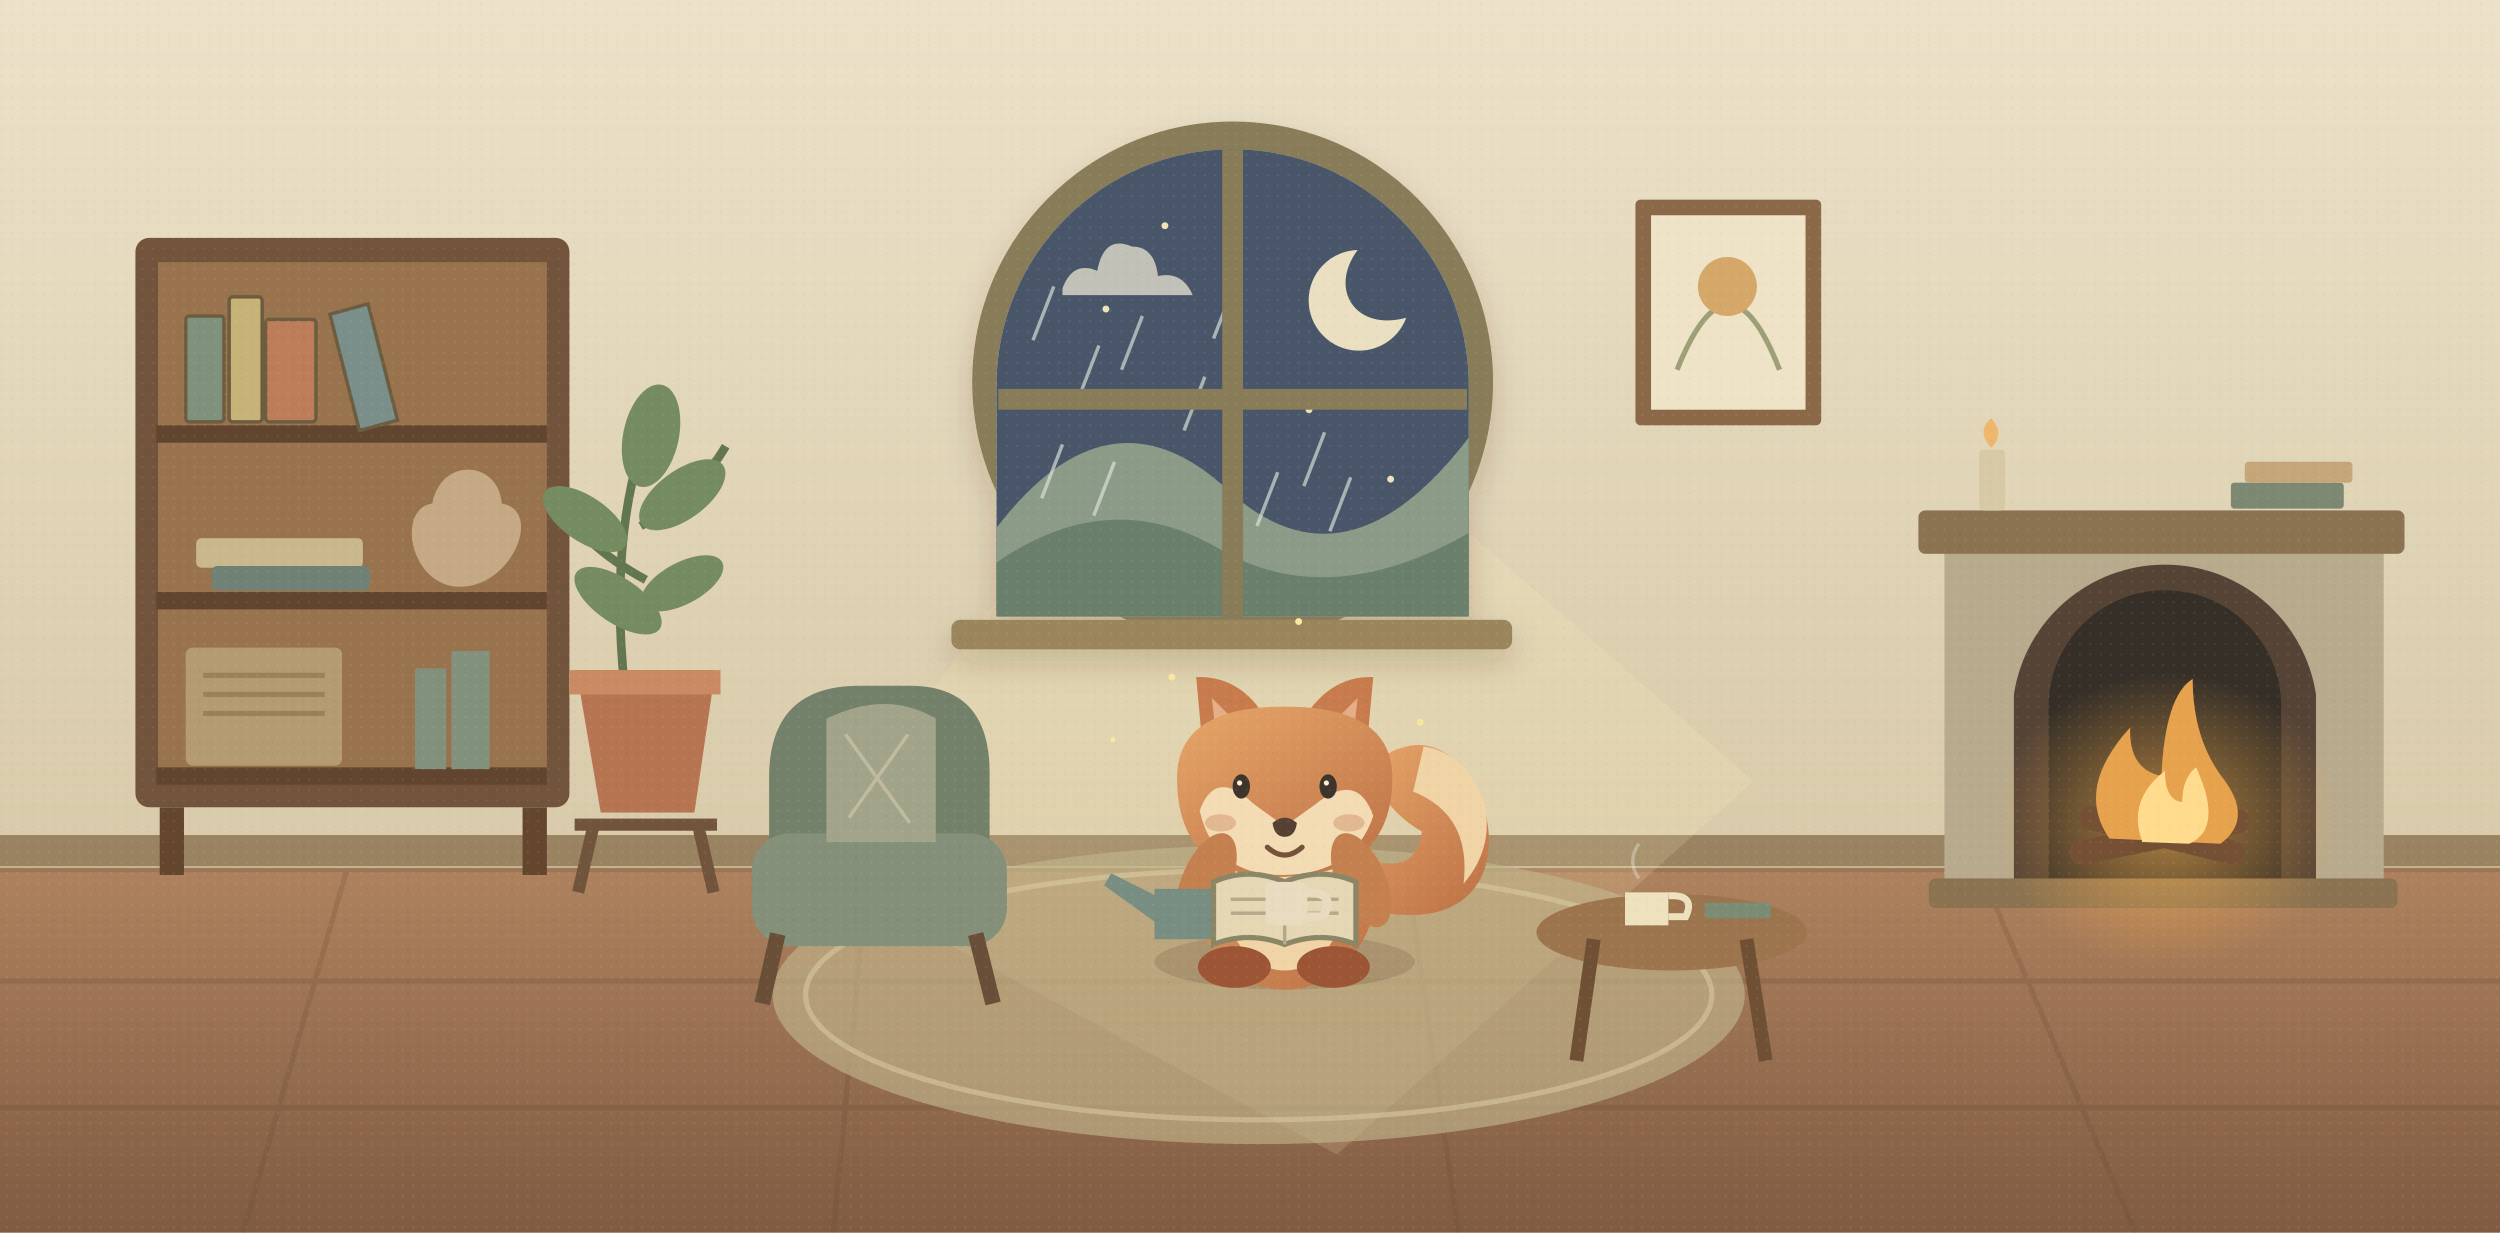
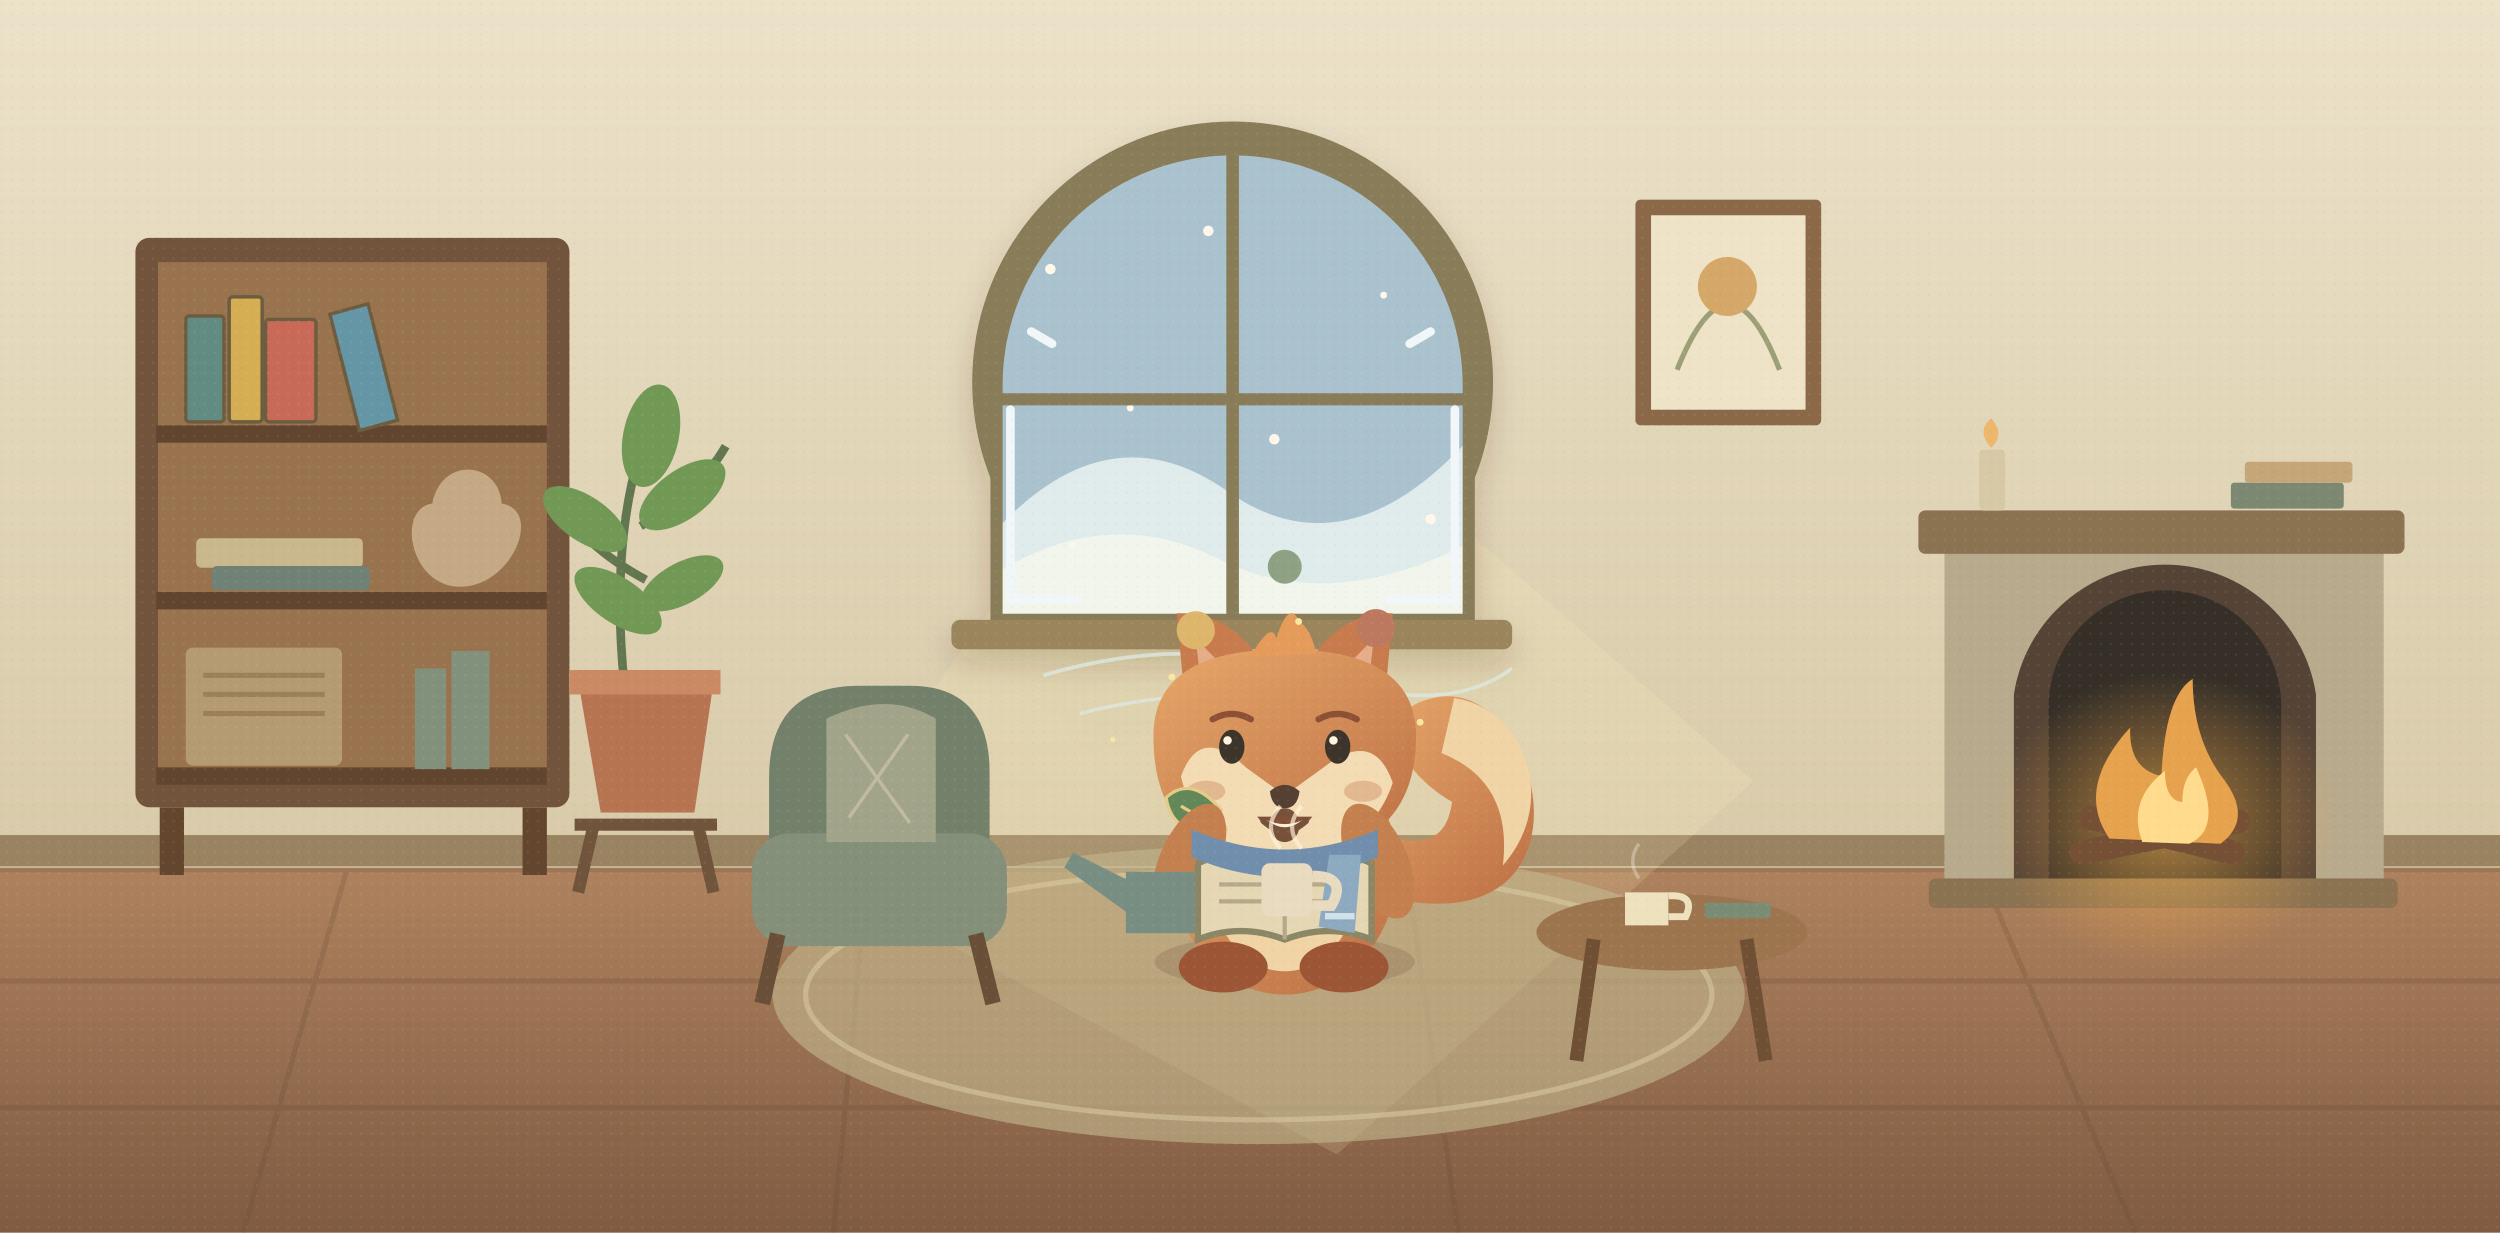
<svg xmlns="http://www.w3.org/2000/svg" class="room" viewBox="0 0 1440 710" preserveAspectRatio="xMidYMid slice" role="img" aria-label="Pip, an orange woodland companion, in a warm home with plants, books, a garden window, and a glowing fireplace">
  <defs>
    <linearGradient id="wall" x2="0" y2="1">
      <stop stop-color="#ece2c9" />
      <stop offset="1" stop-color="#d8caa9" />
    </linearGradient>
    <linearGradient id="floor" x2="0" y2="1">
      <stop stop-color="#ae825e" />
      <stop offset="1" stop-color="#805b42" />
    </linearGradient>
    <linearGradient id="sky" x2="0" y2="1">
      <stop stop-color="#acbeb4" />
      <stop offset="1" stop-color="#e4d7b0" />
    </linearGradient>
    <linearGradient id="fur" x2=".8" y2="1">
      <stop stop-color="#e7a769" />
      <stop offset="1" stop-color="#c07448" />
    </linearGradient>
    <radialGradient id="fireglow">
      <stop stop-color="#ffba54" stop-opacity=".6" />
      <stop offset="1" stop-color="#ffad44" stop-opacity="0" />
    </radialGradient>
    <filter id="shadow">
      <feDropShadow dx="0" dy="8" stdDeviation="9" flood-color="#392416" flood-opacity=".18" />
    </filter>
+     <clipPath id="window-view">
+       <path d="M574 222a136 136 0 0 1 272 0v133H574Z" />
+     </clipPath>
    <pattern id="grain" width="6" height="6" patternUnits="userSpaceOnUse">
      <circle cx="1" cy="2" r=".5" fill="#503a25" opacity=".07" />
      <circle cx="4" cy="5" r=".6" fill="#fff" opacity=".1" />
    </pattern>
  </defs>
  <path fill="url(#wall)" d="M0 0h1440v500H0z" />
  <path fill="url(#floor)" d="M0 500h1440v210H0z" />
  <path d="M0 501h1440M0 565h1440M0 638h1440M200 500l-60 210M500 500l-20 210M810 500l30 210M1140 500l90 210" stroke="#644730" opacity=".22" stroke-width="3" />
  <path d="M0 490h1440" stroke="#998361" stroke-width="18" />
  <path d="M695 175 1010 450 770 665 465 500Z" fill="#fff0b6" opacity=".16" />
  <g filter="url(#shadow)">
    <rect x="560" y="70" width="300" height="300" rx="150" fill="#897b58" />
    <path d="M574 222a136 136 0 0 1 272 0v133H574Z" fill="url(#sky)" />
    <circle class="window-sun" cx="771" cy="164" r="31" fill="#faf0c4" />
    <g class="night-sky">
      <path d="M574 222a136 136 0 0 1 272 0v133H574Z" fill="#48566a" />
      <path d="M782 144a29 29 0 1 0 28 39c-29 8-45-16-28-39" fill="#eadfc0" />
      <g fill="#eee2b7">
        <circle cx="637" cy="178" r="2" />
        <circle cx="671" cy="130" r="2" />
        <circle cx="754" cy="236" r="2" />
        <circle cx="801" cy="276" r="2" />
        <circle cx="617" cy="278" r="2" />
      </g>
    </g>
    <path d="M574 304q65-85 133-22t139-30v103H574" fill="#8b9b87" />
    <path d="M574 324q65-45 128-8t144-9v48H574" fill="#6b806c" />
    <g class="cloud">
      <path d="M612 166q6-16 20-10 4-21 20-14 13 0 15 17 14-3 20 11h-75" fill="#f5eed8" opacity=".7" />
    </g>
    <g class="window-rain" stroke="#dee6db" opacity=".65" stroke-width="2">
      <path d="m607 165-12 31m38 3-12 31m37-48-12 31m48 4-12 31m29-84-12 31m37 77-12 31m39-54-12 31m27-5-12 31m-154-50-12 31m42-21-12 31" />
    </g>
-     <path d="M710 86v271M575 230h270" stroke="#897b58" stroke-width="12" />
+     <g class="winter-window" clip-path="url(#window-view)">
+       <path d="M574 222a136 136 0 0 1 272 0v133H574Z" fill="#a1bdce" />
+       <path d="M574 305q65-70 133-22t139-30v102H574" fill="#ddeaf0" />
+       <path d="M574 330q65-40 128-8t144-9v42H574" fill="#f1f5f0" />
+       <g class="snowfall" fill="#fff8ed">
+         <circle cx="605" cy="155" r="3" />
+         <circle cx="651" cy="235" r="2" />
+         <circle cx="696" cy="133" r="3" />
+         <circle cx="734" cy="253" r="3" />
+         <circle cx="797" cy="170" r="2" />
+         <circle cx="824" cy="299" r="3" />
+         <circle cx="618" cy="314" r="2" />
+       </g>
+     </g>
+     <g class="window-pane-left">
+       <path d="M574 222a136 136 0 0 1 136-136v271H574Z" fill="#fff4d1" fill-opacity=".1" stroke="#897b58" stroke-width="7" />
+       <path d="M575 230h135" stroke="#897b58" stroke-width="7" />
+     </g>
+     <g class="window-pane-right">
+       <path d="M710 86a136 136 0 0 1 136 136v135H710Z" fill="#fff4d1" fill-opacity=".1" stroke="#897b58" stroke-width="7" />
+       <path d="M710 230h135" stroke="#897b58" stroke-width="7" />
+     </g>
+     <path class="window-frost" d="M582 236v109h38m218-109v109h-38M594 191l12 7m218-7-12 7" fill="none" stroke="#f1f7f9" stroke-width="5" stroke-linecap="round" />
+     <g class="window-breeze" fill="none" stroke="#dbe9e6" stroke-width="2" opacity=".7">
+       <path d="M601 389q85-25 158 0t112-4" />
+       <path d="M622 411q77-20 139 0t68-1" />
+     </g>
    <rect x="548" y="357" width="323" height="17" rx="5" fill="#9b855b" />
  </g>
  <g>
    <rect x="78" y="137" width="250" height="328" rx="8" fill="#72533b" />
    <rect x="91" y="151" width="224" height="297" fill="#99734e" />
    <path d="M90 250h225M90 346h225M90 447h225" stroke="#62452f" stroke-width="10" />
    <g stroke="#6d5d40" stroke-width="2">
-       <rect x="107" y="182" width="22" height="61" rx="2" fill="#80927b" />
-       <rect x="132" y="171" width="19" height="72" rx="2" fill="#c7b277" />
-       <rect x="153" y="184" width="29" height="59" rx="2" fill="#bd7d58" />
-       <path d="m190 181 22-6 17 67-22 6Z" fill="#7a8e8a" />
+       <rect x="107" y="182" width="22" height="61" rx="2" fill="#628b81" />
+       <rect x="132" y="171" width="19" height="72" rx="2" fill="#d5ae54" />
+       <rect x="153" y="184" width="29" height="59" rx="2" fill="#c86a57" />
+       <path d="m190 181 22-6 17 67-22 6Z" fill="#6596a5" />
    </g>
    <rect x="113" y="310" width="96" height="17" rx="3" fill="#c9b78d" />
    <rect x="122" y="326" width="91" height="14" rx="3" fill="#708175" />
    <path d="M265 338c-29 0-37-45-16-48 5-27 38-25 40 0 24 4 6 48-24 48" fill="#c5a984" />
    <rect x="107" y="373" width="90" height="68" rx="4" fill="#b59b71" />
    <path d="M117 389h70M117 400h70M117 411h70" stroke="#9b8059" stroke-width="3" />
    <g fill="#82917c">
      <rect x="239" y="385" width="18" height="58" />
      <rect x="260" y="375" width="22" height="68" />
    </g>
    <path d="M99 465v39M308 465v39" stroke="#64462f" stroke-width="14" />
  </g>
  <g id="plant">
    <path d="M361 407q-12-98 13-162M372 334q-37-20-51-47M369 303q34-20 49-46" stroke="#627650" stroke-width="5" fill="none" />
-     <g fill="#758b60">
+     <g fill="#719955">
      <ellipse cx="337" cy="299" rx="28" ry="13" transform="rotate(34 337 299)" />
      <ellipse cx="393" cy="285" rx="29" ry="14" transform="rotate(-36 393 285)" />
      <ellipse cx="375" cy="251" rx="16" ry="30" transform="rotate(12 375 251)" />
      <ellipse cx="356" cy="346" rx="29" ry="13" transform="rotate(34 356 346)" />
      <ellipse cx="393" cy="336" rx="26" ry="12" transform="rotate(-28 393 336)" />
    </g>
    <path d="M332 386h80l-12 82h-54Z" fill="#b67451" />
    <path d="M328 386h87v14h-87" fill="#ca8a63" />
    <path d="M331 475h82M342 475l-9 39M402 475l9 39" stroke="#71543c" stroke-width="7" />
  </g>
  <g id="new-leaf" visibility="hidden">
    <path d="M370 303q-16-38-8-58" stroke="#627650" stroke-width="3" fill="none" />
    <ellipse cx="356" cy="247" rx="9" ry="19" transform="rotate(-27 356 247)" fill="#97ac6f" />
  </g>
  <g class="garden-flowers" id="sunflowers" visibility="hidden">
    <path d="M607 350v-52m22 52v-37" stroke="#73865d" stroke-width="3" />
-     <g fill="#e8be64">
+     <g fill="#f0bd3f">
      <ellipse cx="607" cy="290" rx="7" ry="15" />
      <ellipse cx="607" cy="310" rx="7" ry="15" />
      <ellipse cx="597" cy="300" rx="15" ry="7" />
      <ellipse cx="617" cy="300" rx="15" ry="7" />
      <circle cx="629" cy="315" r="13" />
    </g>
    <circle cx="607" cy="300" r="8" fill="#987348" />
    <circle cx="629" cy="315" r="6" fill="#987348" />
    <path d="M592 345h48l-6 18h-36Z" fill="#b77c58" />
  </g>
  <g class="garden-flowers" id="moonflowers" visibility="hidden">
    <path d="M607 350v-52m22 52v-37" stroke="#73865d" stroke-width="3" />
    <g fill="#eee4dc">
      <ellipse cx="607" cy="290" rx="7" ry="15" />
      <ellipse cx="607" cy="310" rx="7" ry="15" />
      <ellipse cx="597" cy="300" rx="15" ry="7" />
      <ellipse cx="617" cy="300" rx="15" ry="7" />
      <circle cx="629" cy="315" r="13" />
    </g>
    <circle cx="607" cy="300" r="5" fill="#cbb978" />
    <circle cx="629" cy="315" r="4" fill="#cbb978" />
    <path d="M592 345h48l-6 18h-36Z" fill="#8c9e91" />
  </g>
  <g id="story-lantern" visibility="hidden">
    <ellipse cx="800" cy="340" rx="40" ry="37" fill="url(#fireglow)" />
    <path d="M787 326q13-26 26 0" fill="none" stroke="#8a7151" stroke-width="4" />
    <rect x="788" y="325" width="25" height="34" rx="3" fill="#b79c69" />
    <rect x="793" y="330" width="15" height="22" rx="2" fill="#ffe0a1" />
    <path d="M800 352v-20" stroke="#95764c" stroke-width="2" />
  </g>
  <g>
    <rect x="942" y="115" width="107" height="130" rx="3" fill="#8b6948" />
    <rect x="951" y="124" width="89" height="112" fill="#eee3c6" />
    <path d="M966 213q30-75 59 0" stroke="#9d9f77" stroke-width="3" fill="none" />
    <circle cx="995" cy="165" r="17" fill="#d5a869" />
  </g>
  <g id="memory-picture" visibility="hidden">
    <rect x="925" y="278" width="132" height="108" rx="4" fill="#896b49" />
    <rect x="934" y="287" width="114" height="90" fill="#f7e8c6" />
    <path d="m955 350 25-23 24 17 25-38M961 309l10-9M995 318v-14l13-3v14" stroke="#bc8056" stroke-width="4" fill="none" />
    <circle cx="991" cy="320" r="4" fill="#bc8056" />
    <circle cx="1004" cy="316" r="4" fill="#bc8056" />
  </g>
  <g>
    <path d="M1120 311h253v199h-253Z" fill="#b8aa8c" />
    <path d="M1160 510V400a88 88 0 0 1 174 0v110" fill="#554436" />
    <path d="M1180 509v-102a67 67 0 0 1 134 0v102" fill="#352f28" />
    <rect x="1105" y="294" width="280" height="25" rx="4" fill="#8b7251" />
    <rect x="1111" y="506" width="270" height="17" rx="4" fill="#8b7251" />
    <ellipse cx="1248" cy="473" rx="100" ry="86" fill="url(#fireglow)" />
    <path d="m1199 491 90-18m-85-2 82 20" stroke="#765034" stroke-width="14" stroke-linecap="round" />
    <g class="flames">
      <path d="M1215 483q-20-29 12-64-1 24 18 28 2-46 18-56 0 35 18 58 17 23-2 37" fill="#e6a24d" />
      <path d="M1234 485q-9-24 13-41 0 17 10 18 0-14 8-20 16 35-4 44" fill="#ffdc8d" />
    </g>
    <rect x="1140" y="259" width="15" height="35" rx="3" fill="#d8c9a6" />
    <path d="M1147 258q-9-10 0-17 8 9 0 17" fill="#edb76c" />
    <rect x="1285" y="278" width="65" height="15" rx="2" fill="#7c8872" />
    <rect x="1293" y="266" width="62" height="12" rx="2" fill="#c4a678" />
  </g>
  <ellipse cx="725" cy="573" rx="280" ry="86" fill="#c0b38b" opacity=".65" />
  <ellipse cx="725" cy="573" rx="261" ry="72" fill="none" stroke="#ded0a7" stroke-width="3" opacity=".5" />
  <g>
    <path d="M443 526v-78q0-53 52-53h29q46 0 46 50v82" fill="#73816b" />
    <rect x="433" y="480" width="147" height="65" rx="22" fill="#849079" />
    <path d="M448 538l-9 40M562 538l10 40" stroke="#694e38" stroke-width="9" />
    <path d="M476 414q35-17 63 0v71h-63Z" fill="#a2a48a" />
    <path d="m487 423 37 51m-35-3 34-48" stroke="#c0baa0" stroke-width="2" />
  </g>
  <g id="pip-position" transform="translate(740 466)">
    <ellipse cx="0" cy="88" rx="75" ry="16" fill="#62452f" opacity=".2" />
-     <g id="pip" class="pip-idle">
-       <g class="tail">
-         <path d="M40 56c115 33 82-105 30-92-34 8-11 38 9 49-3 24-22 20-39 13" fill="url(#fur)" />
-         <path d="M80-36c31 4 51 47 23 79 4-34-14-47-29-53" fill="#f0d4a6" />
-       </g>
-       <ellipse cx="0" cy="44" rx="53" ry="60" fill="url(#fur)" />
-       <ellipse cx="0" cy="55" rx="33" ry="38" fill="#f1d4a5" />
-       <ellipse cx="-29" cy="91" rx="21" ry="12" fill="#9c5535" />
-       <ellipse cx="28" cy="91" rx="21" ry="12" fill="#9c5535" />
-       <g class="head">
-         <path d="M-46-22-51-76q28-1 43 29M46-22l5-54q-27-1-43 29" fill="#c87b4d" />
-         <path d="m-40-46-2-18 20 20m62-2 2-18-20 20" fill="#e5ad88" />
-         <path d="M-62-18q0-41 62-41t62 41q0 55-62 57t-62-57" fill="url(#fur)" />
-         <path d="M-49 1q9-25 31-4L0 10 18-3q24-19 33 7-11 33-51 34T-49 1" fill="#f3dcb3" />
-         <g class="eyes" fill="#3d352c">
-           <ellipse cx="-25" cy="-13" rx="5" ry="7" />
-           <ellipse cx="25" cy="-13" rx="5" ry="7" />
-         </g>
-         <g fill="#fff0d5">
-           <circle cx="-26" cy="-15" r="1.5" />
-           <circle cx="24" cy="-15" r="1.5" />
-         </g>
-         <path d="M-7 8q7-6 14 0-1 8-7 8t-7-8" fill="#554032" />
-         <path class="mouth" d="M-10 22q10 9 20 0" stroke="#76523b" stroke-width="3" fill="none" stroke-linecap="round" />
-         <ellipse cx="-37" cy="8" rx="9" ry="5" fill="#cf8b67" opacity=".45" />
-         <ellipse cx="37" cy="8" rx="9" ry="5" fill="#cf8b67" opacity=".45" />
-       </g>
-       <g class="arm-left">
-         <ellipse cx="-45" cy="41" rx="14" ry="29" transform="rotate(24 -45 41)" fill="#c5804f" />
-       </g>
-       <g class="arm-right">
-         <ellipse cx="44" cy="41" rx="14" ry="29" transform="rotate(-24 44 41)" fill="#c5804f" />
-       </g>
-       <g id="watering-can">
-         <path d="M-75 46h33v29h-33Z" fill="#788e82" />
-         <path d="m-72 51-28-14-4 7 32 23" fill="#788e82" />
-         <path d="M-42 48q21-3 16 17h-16" stroke="#788e82" stroke-width="6" fill="none" />
-       </g>
-       <g id="pip-book">
-         <path d="M-41 42q20-9 41 0 21-9 41 0v36q-20-8-41 0-21-8-41 0Z" fill="#e5d7b3" stroke="#8a8666" stroke-width="3" />
-         <path d="M0 42v36M-31 52h23M-31 60h23M8 52h23M8 60h23" stroke="#b5a98b" stroke-width="2" />
-       </g>
-       <g id="pip-cup">
-         <rect x="-11" y="42" width="24" height="25" rx="4" fill="#e9dbc0" />
-         <path d="M13 48q17 0 9 14h-9" stroke="#e9dbc0" stroke-width="5" fill="none" />
+     <g id="pip-scale" transform="translate(0 -20) scale(1.22)">
+       <g id="pip" class="pip-idle">
+         <g class="tail">
+           <path d="M40 56c115 33 82-105 30-92-34 8-11 38 9 49-3 24-22 20-39 13" fill="url(#fur)" />
+           <path d="M80-36c31 4 51 47 23 79 4-34-14-47-29-53" fill="#f0d4a6" />
+         </g>
+         <ellipse cx="0" cy="44" rx="53" ry="60" fill="url(#fur)" />
+         <ellipse cx="0" cy="55" rx="33" ry="38" fill="#f1d4a5" />
+         <ellipse cx="-29" cy="91" rx="21" ry="12" fill="#9c5535" />
+         <ellipse cx="28" cy="91" rx="21" ry="12" fill="#9c5535" />
+         <g class="head">
+           <path class="ears" d="M-46-22-51-76q28-1 43 29M46-22l5-54q-27-1-43 29" fill="#c87b4d" />
+           <path d="m-40-46-2-18 20 20m62-2 2-18-20 20" fill="#e5ad88" />
+           <path d="M-62-18q0-41 62-41t62 41q0 55-62 57t-62-57" fill="url(#fur)" />
+           <path d="M-49 1q9-25 31-4L0 10 18-3q24-19 33 7-11 33-51 34T-49 1" fill="#f3dcb3" />
+           <path class="pip-tuft" d="M-16-56q10-17 12-8 6-19 11-8 5 3 8 15" fill="#e59c5b" />
+           <g class="brows" fill="none" stroke="#8d5034" stroke-width="3" stroke-linecap="round">
+             <path class="brow-left" d="M-34-26q9-5 18 0" />
+             <path class="brow-right" d="M16-26q9-5 18 0" />
+           </g>
+           <g class="eyes" fill="#3d352c">
+             <g class="eye-left">
+               <ellipse cx="-25" cy="-13" rx="6" ry="8" />
+               <circle cx="-27" cy="-16" r="2" fill="#fff5dc" />
+             </g>
+             <g class="eye-right">
+               <ellipse cx="25" cy="-13" rx="6" ry="8" />
+               <circle cx="23" cy="-16" r="2" fill="#fff5dc" />
+             </g>
+           </g>
+           <path d="M-7 8q7-6 14 0-1 8-7 8t-7-8" fill="#554032" />
+           <ellipse class="mouth-open" cx="0" cy="24" rx="7" ry="8" fill="#76523b" />
+           <path class="mouth-grin" d="M-13 20q13 17 26 0" fill="#805039" />
+           <path class="mouth-grin" d="M-9 23q9 4 18 0" stroke="#fff0d5" stroke-width="3" fill="none" />
+           <path class="mouth" d="M-10 22q10 9 20 0" stroke="#76523b" stroke-width="3" fill="none" stroke-linecap="round" />
+           <ellipse class="cheek" cx="-37" cy="8" rx="9" ry="5" fill="#cf8b67" opacity=".45" />
+           <ellipse class="cheek" cx="37" cy="8" rx="9" ry="5" fill="#cf8b67" opacity=".45" />
+         </g>
+         <g class="pip-leaf-pin">
+           <path d="M-30 17q-14-17-26-6 3 18 22 15Z" fill="#638858" stroke="#e5cb87" stroke-width="1.5" />
+           <path d="M-49 15l17 10" stroke="#e5cb87" stroke-width="1.5" />
+           <circle cx="-30" cy="26" r="3" fill="#edc779" />
+         </g>
+         <g class="arm-left">
+           <ellipse cx="-45" cy="41" rx="14" ry="29" transform="rotate(24 -45 41)" fill="#c5804f" />
+         </g>
+         <g class="arm-right">
+           <ellipse cx="44" cy="41" rx="14" ry="29" transform="rotate(-24 44 41)" fill="#c5804f" />
+         </g>
+         <g id="watering-can">
+           <path d="M-75 46h33v29h-33Z" fill="#788e82" />
+           <path d="m-72 51-28-14-4 7 32 23" fill="#788e82" />
+           <path d="M-42 48q21-3 16 17h-16" stroke="#788e82" stroke-width="6" fill="none" />
+         </g>
+         <g id="pip-book">
+           <path d="M-41 42q20-9 41 0 21-9 41 0v36q-20-8-41 0-21-8-41 0Z" fill="#e5d7b3" stroke="#8a8666" stroke-width="3" />
+           <path d="M0 42v36M-31 52h23M-31 60h23M8 52h23M8 60h23" stroke="#b5a98b" stroke-width="2" />
+         </g>
+         <g id="pip-scarf">
+           <path d="M-44 26q44 19 88 0v13q-44 19-88 0Z" fill="#718eac" />
+           <path d="M21 38h15l-3 37-17-3Z" fill="#8eaac0" />
+           <path d="M19 67h14" stroke="#d0e1e9" stroke-width="3" />
+         </g>
+         <g id="pip-juggling">
+           <circle class="juggle-one" cx="-42" cy="-68" r="9" fill="#ddb66c" />
+           <circle class="juggle-two" cx="0" cy="-98" r="8" fill="#8fa183" />
+           <circle class="juggle-three" cx="43" cy="-69" r="9" fill="#bd7960" />
+         </g>
+         <g id="pip-cup">
+           <g class="tea-steam" fill="none" stroke="#fff0d5" stroke-width="2" opacity=".7">
+             <path d="M-2 35q-9-10 0-20" />
+             <path d="M8 35q-9-10 0-20" />
+           </g>
+           <rect x="-11" y="42" width="24" height="25" rx="4" fill="#e9dbc0" />
+           <path d="M13 48q17 0 9 14h-9" stroke="#e9dbc0" stroke-width="5" fill="none" />
+         </g>
      </g>
    </g>
  </g>
  <g>
    <ellipse cx="963" cy="537" rx="78" ry="22" fill="#9c754e" />
    <path d="m918 541-10 70m98-70 11 70" stroke="#705035" stroke-width="8" />
    <path d="M936 514h25v19h-25Z" fill="#eee1be" />
    <path d="M961 516q16-1 10 12h-10" stroke="#eee1be" stroke-width="4" fill="none" />
    <path d="M944 506q-7-10 0-20" stroke="#fff" stroke-width="2" fill="none" opacity=".3" class="steam" />
    <rect x="982" y="520" width="38" height="9" rx="2" fill="#7b8c75" />
  </g>
  <g class="fireflies" fill="#f8e7a0">
    <circle cx="675" cy="390" r="2" />
    <circle cx="818" cy="416" r="2" />
    <circle cx="748" cy="358" r="2" />
    <circle cx="641" cy="426" r="1.5" />
  </g>
  <rect width="1440" height="710" fill="url(#grain)" pointer-events="none" />
</svg>
